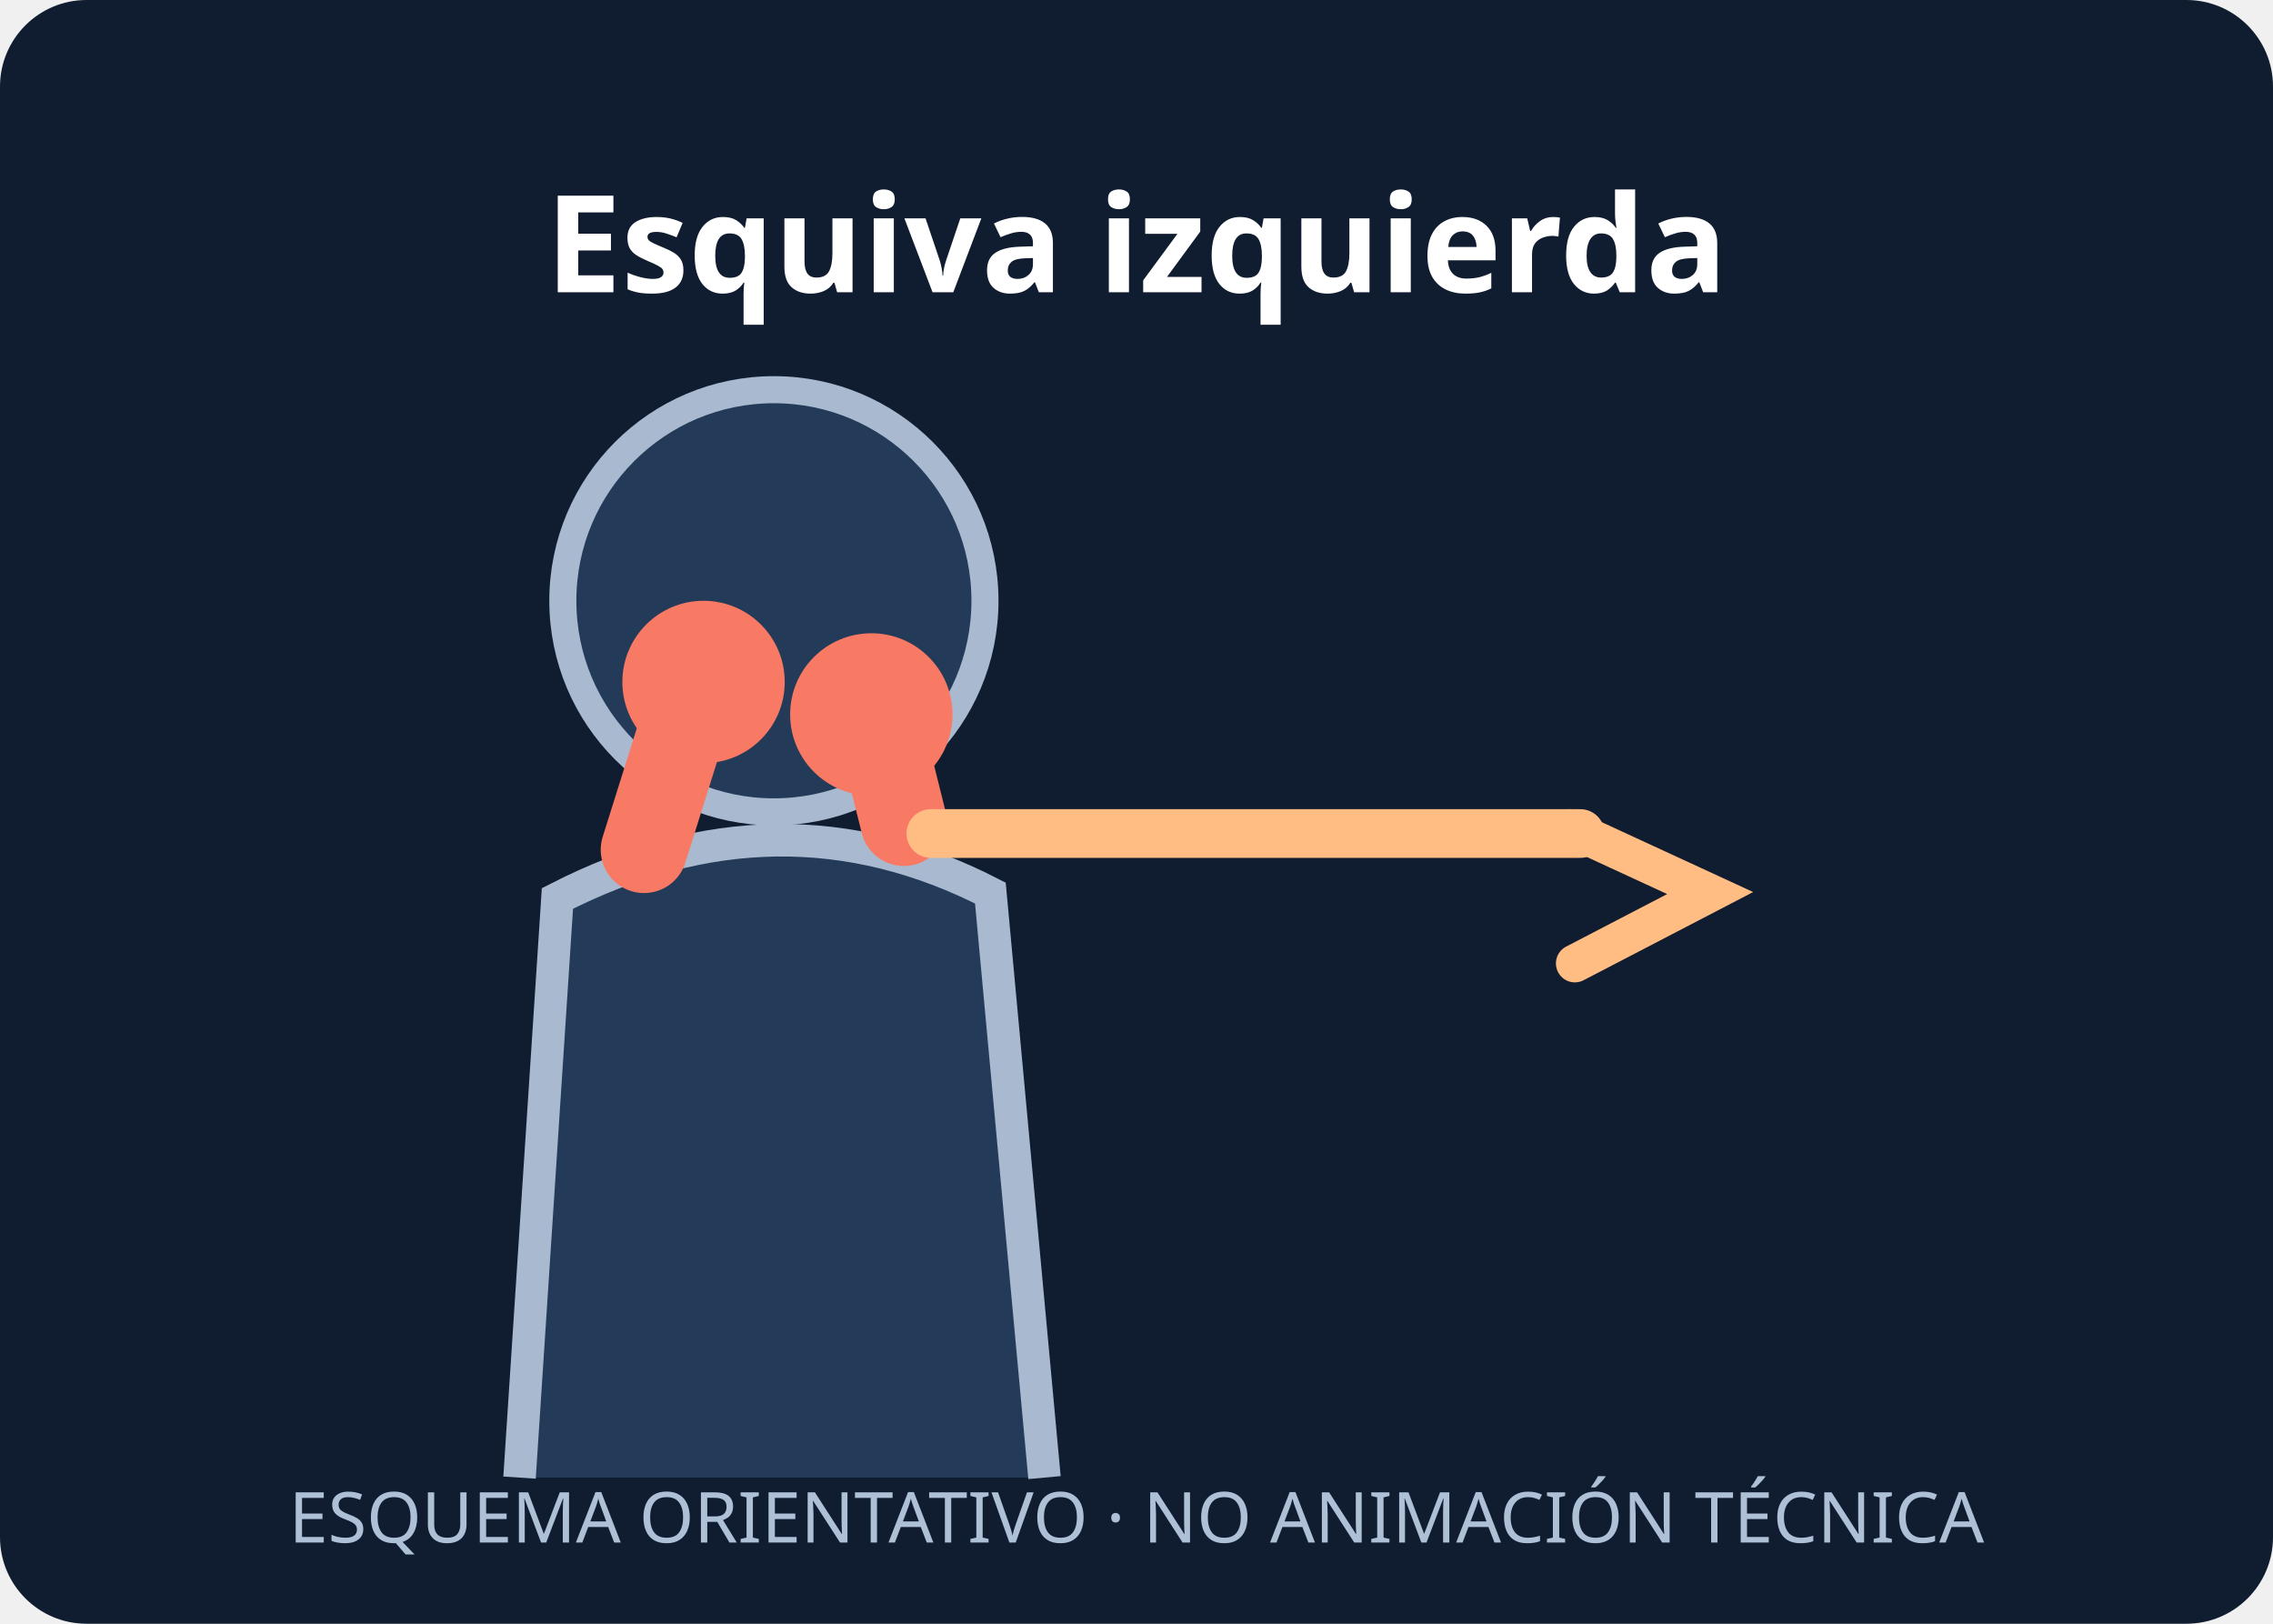
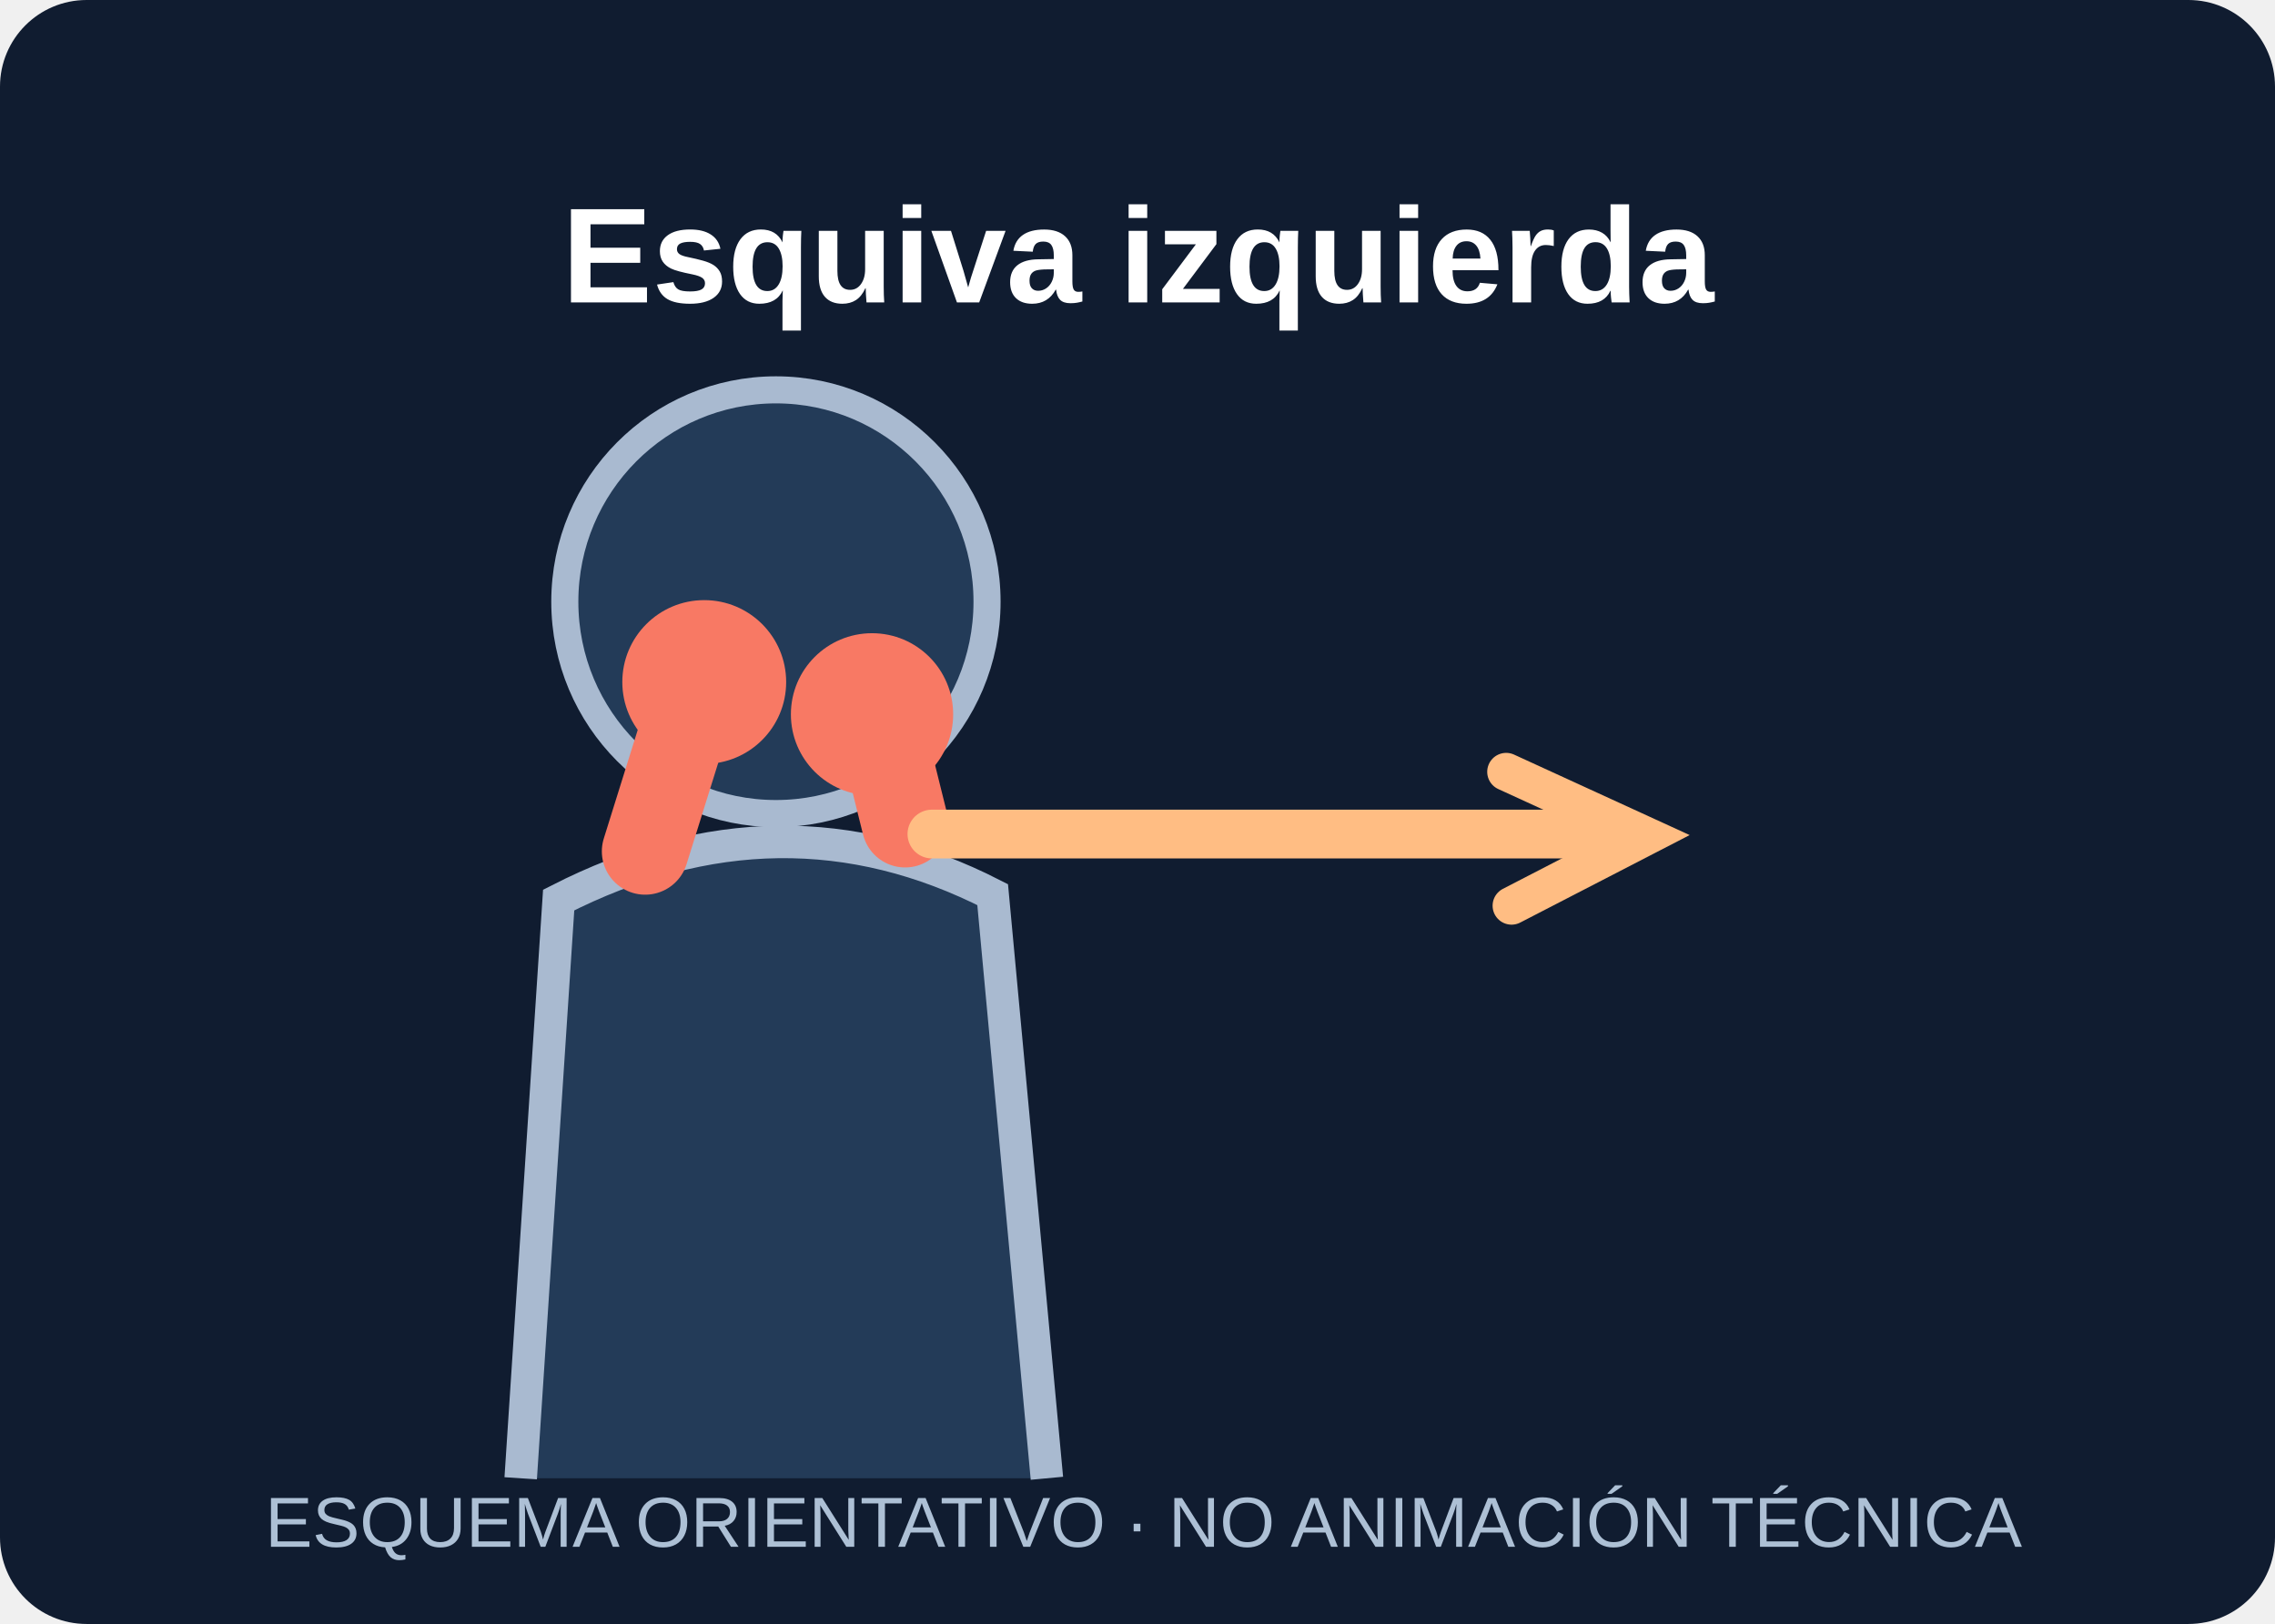
- <svg xmlns="http://www.w3.org/2000/svg" viewBox="0 0 420 300">
-   <rect width="420" height="300" rx="16" fill="#101c30" />
-   <circle cx="143" cy="111" r="39" fill="#233b58" stroke="#a9bad0" stroke-width="5" />
-   <path d="M96 273 L103 166 Q144 145 183 165 L193 273" fill="#233b58" stroke="#a9bad0" stroke-width="6" />
-   <path d="M119 157 L130 122 M167 152 L161 128" stroke="#f87964" stroke-width="16" stroke-linecap="round" />
-   <circle cx="130" cy="126" r="15" fill="#f87964" />
-   <circle cx="161" cy="132" r="15" fill="#f87964" />
-   <path d="M 172 154 L 292 154" fill="none" stroke="#ffbd83" stroke-width="9" stroke-linecap="round" />
-   <path d="M290 153 L316 165 L291 178" fill="none" stroke="#ffbd83" stroke-width="7" stroke-linecap="round" />
-   <text x="210" y="54" text-anchor="middle" fill="white" font-family="sans-serif" font-size="25" font-weight="700">Esquiva izquierda</text>
-   <text x="210" y="285" text-anchor="middle" fill="#adc0d5" font-family="sans-serif" font-size="13">ESQUEMA ORIENTATIVO · NO ANIMACIÓN TÉCNICA</text>
+ <svg xmlns="http://www.w3.org/2000/svg" width="1444" height="1031" xml:space="preserve" overflow="hidden">
+   <defs>
+     <clipPath id="clip0">
+       <rect x="928" y="722" width="1444" height="1031" />
+     </clipPath>
+   </defs>
+   <g clip-path="url(#clip0)" transform="translate(-928 -722)">
+     <path d="M928 776.984C928 746.617 952.617 722 982.984 722L2317.02 722C2347.38 722 2372 746.617 2372 776.984L2372 1698.02C2372 1728.38 2347.38 1753 2317.02 1753L982.984 1753C952.617 1753 928 1728.38 928 1698.02Z" fill="#101C30" fill-rule="evenodd" />
+     <path d="M1286.5 1104C1286.5 1029.72 1346.49 969.5 1420.5 969.5 1494.51 969.5 1554.5 1029.72 1554.5 1104 1554.5 1178.28 1494.51 1238.5 1420.5 1238.5 1346.49 1238.5 1286.5 1178.28 1286.5 1104Z" stroke="#A9BAD0" stroke-width="17.188" stroke-miterlimit="8" fill="#233B58" fill-rule="evenodd" />
+     <path d="M1258.5 1660.5 1282.6 1293.4C1376.72 1245.37 1468.54 1244.23 1558.07 1289.97L1592.5 1660.5" stroke="#A9BAD0" stroke-width="20.625" stroke-miterlimit="8" fill="#233B58" fill-rule="evenodd" />
+     <path d="M1337.5 1262.5 1375.31 1141.5M1502.5 1245.21 1481.88 1162.24" stroke="#F87964" stroke-width="55" stroke-linecap="round" stroke-miterlimit="8" fill-rule="evenodd" />
+     <path d="M1323 1155C1323 1126.28 1346.28 1103 1375 1103 1403.72 1103 1427 1126.28 1427 1155 1427 1183.72 1403.72 1207 1375 1207 1346.28 1207 1323 1183.72 1323 1155Z" fill="#F87964" fill-rule="evenodd" />
+     <path d="M1430 1175.5C1430 1147.06 1453.06 1124 1481.5 1124 1509.94 1124 1533 1147.06 1533 1175.5 1533 1203.94 1509.94 1227 1481.5 1227 1453.06 1227 1430 1203.94 1430 1175.5Z" fill="#F87964" fill-rule="evenodd" />
+     <path d="M1519.5 1251.5 1932.5 1251.5" stroke="#FFBD83" stroke-width="30.938" stroke-linecap="round" stroke-miterlimit="8" fill="none" fill-rule="evenodd" />
+     <path d="M1884 1212 1973 1252.8 1887.42 1297" stroke="#FFBD83" stroke-width="24.062" stroke-linecap="round" stroke-miterlimit="8" fill="none" fill-rule="evenodd" />
+     <text fill="#FFFFFF" font-family="Arial,Arial_MSFontService,sans-serif" font-weight="700" font-size="86" transform="matrix(1 0 0 1 1284.66 914)">Esquiva izquierda</text>
+     <text fill="#ADC0D5" font-family="Arial,Arial_MSFontService,sans-serif" font-weight="400" font-size="45" transform="matrix(1 0 0 1 1096.3 1704)">ESQUEMA ORIENTATIVO · NO ANIMACIÓN TÉCNICA</text>
+   </g>
</svg>
